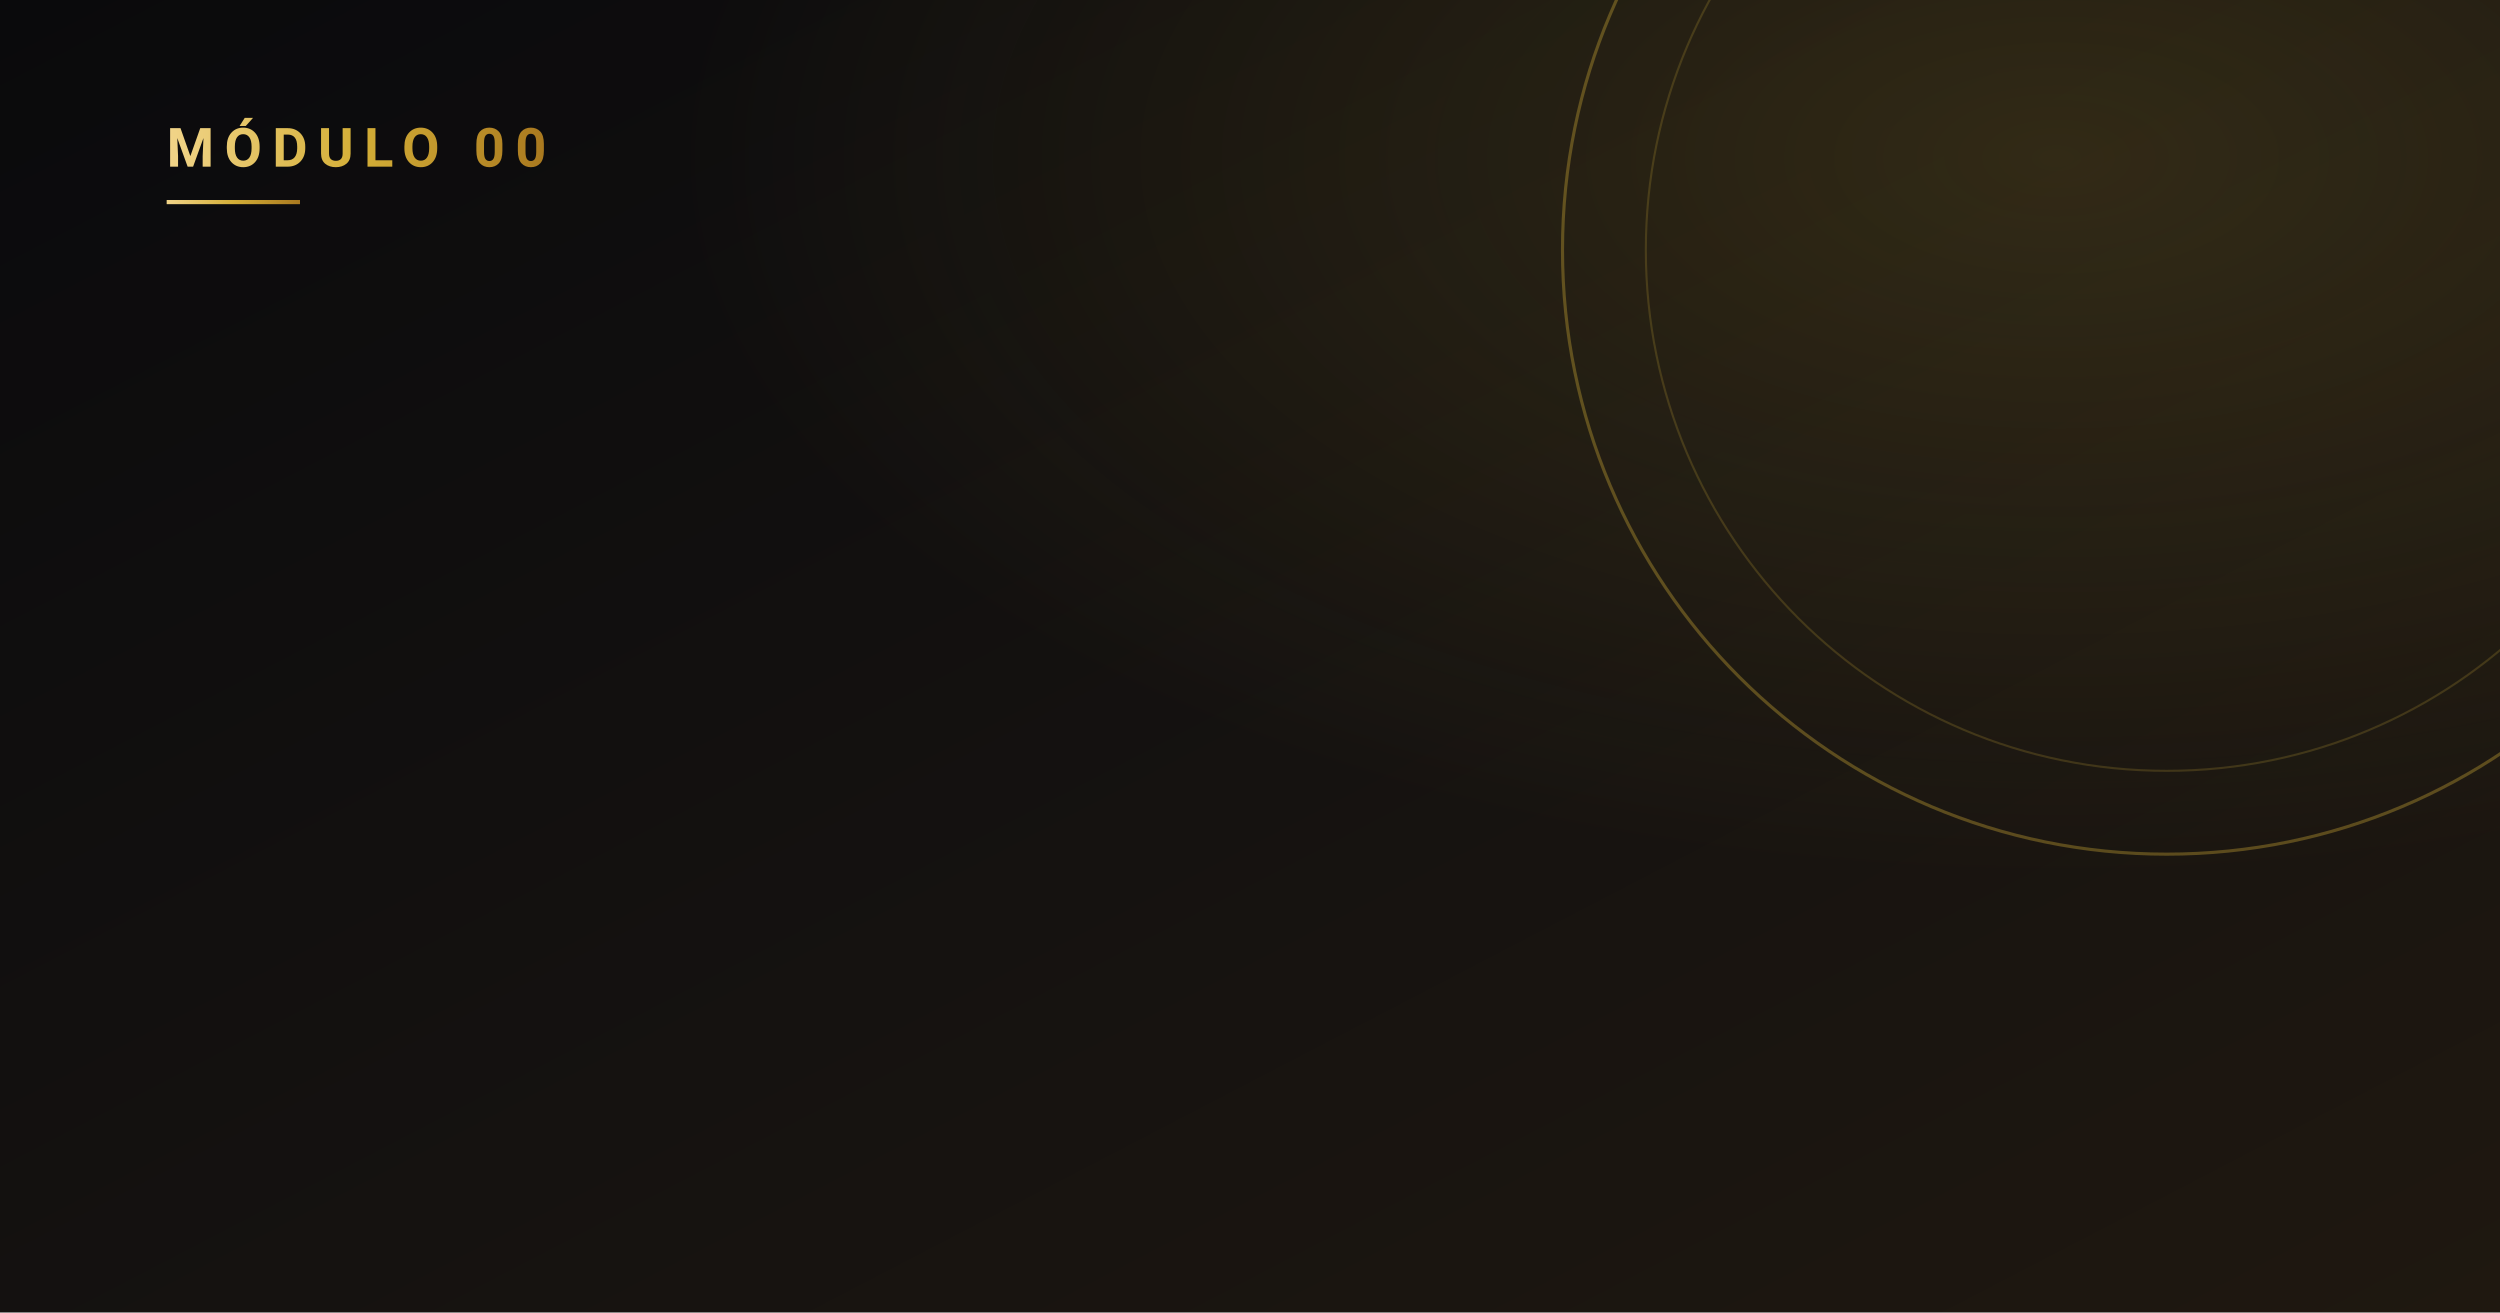
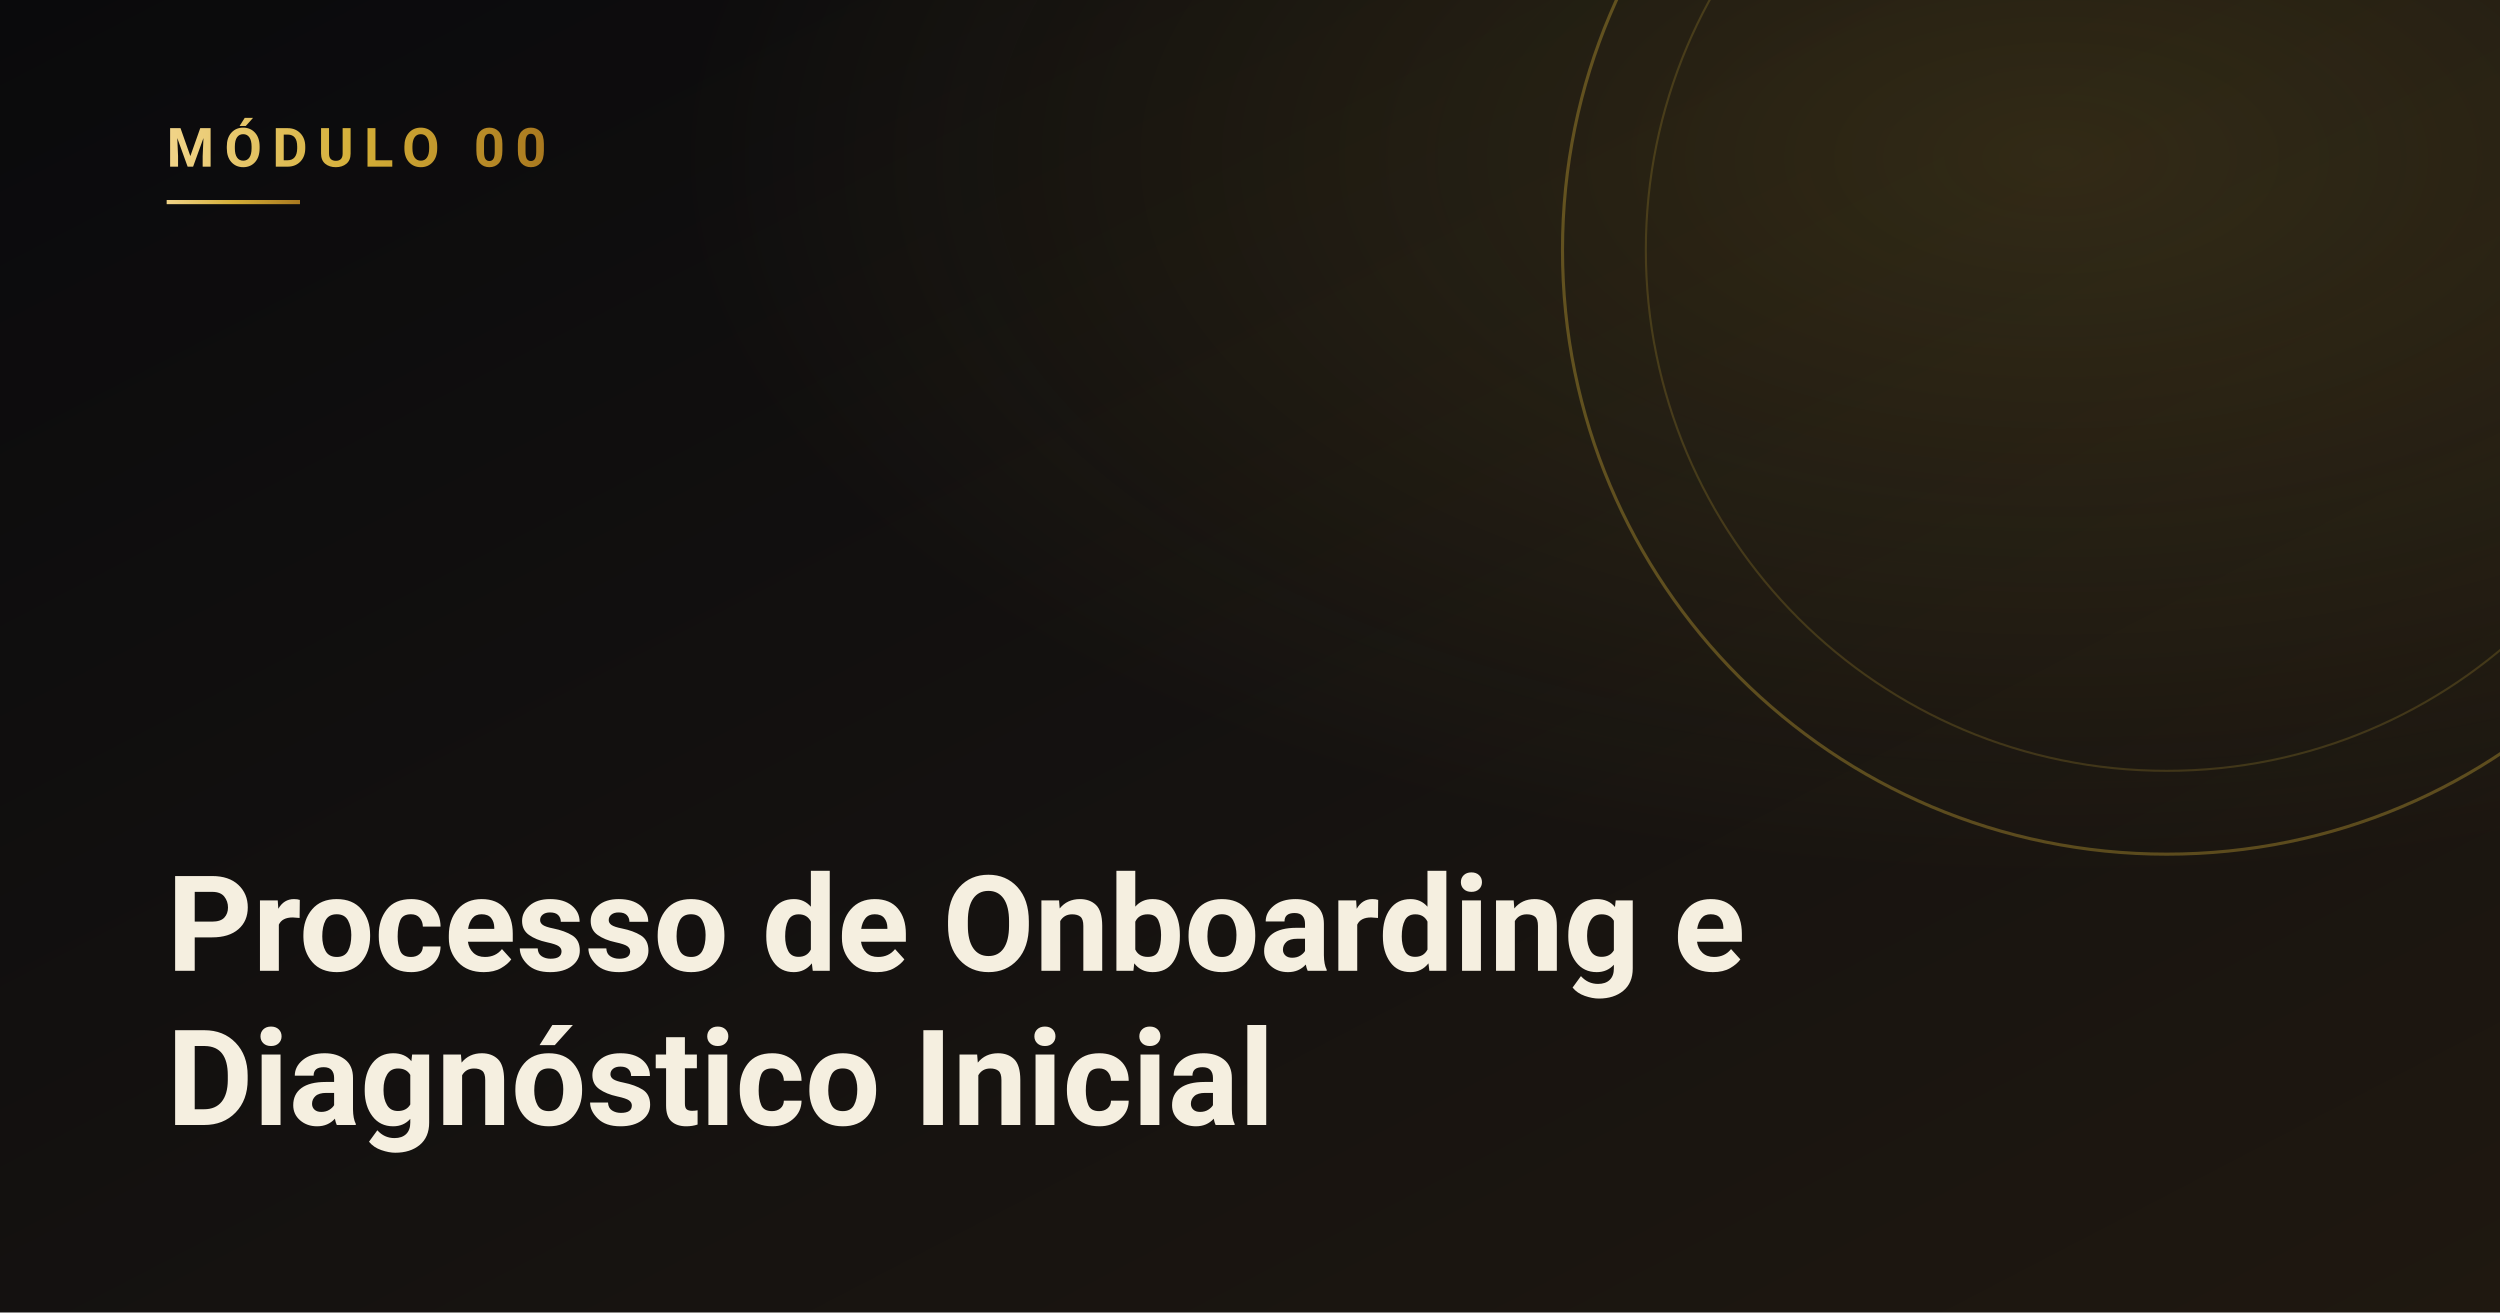
<svg xmlns="http://www.w3.org/2000/svg" width="1200" height="630" viewBox="0 0 1200 630">
  <defs>
    <linearGradient id="bg" x1="0" y1="0" x2="1" y2="1">
      <stop offset="0" stop-color="#0a0a0c" />
      <stop offset="0.55" stop-color="#151210" />
      <stop offset="1" stop-color="#1f1810" />
    </linearGradient>
    <linearGradient id="gold" x1="0" y1="0" x2="1" y2="0">
      <stop offset="0" stop-color="#f1d488" />
      <stop offset="0.5" stop-color="#d4af37" />
      <stop offset="1" stop-color="#a9791f" />
    </linearGradient>
    <radialGradient id="glow" cx="82%" cy="12%" r="55%">
      <stop offset="0" stop-color="#d4af37" stop-opacity="0.16" />
      <stop offset="1" stop-color="#d4af37" stop-opacity="0" />
    </radialGradient>
  </defs>
  <rect width="1200" height="630" fill="url(#bg)" />
  <rect width="1200" height="630" fill="url(#glow)" />
  <circle cx="1040" cy="120" r="290" fill="none" stroke="#d4af37" stroke-opacity="0.35" stroke-width="1.5" />
  <circle cx="1040" cy="120" r="250" fill="none" stroke="#d4af37" stroke-opacity="0.2" stroke-width="1" />
  <rect x="80" y="96" width="64" height="2" fill="url(#gold)" />
  <text x="80" y="80" font-family="system-ui, -apple-system, 'Segoe UI', Roboto, sans-serif" font-size="26" font-weight="600" letter-spacing="5" fill="url(#gold)">MÓDULO 00</text>
+   <text font-family="system-ui, -apple-system, 'Segoe UI', Roboto, sans-serif" font-size="64" font-weight="700" fill="#f5efe0" y="466">
+     <tspan x="80" dy="0">Processo de Onboarding e</tspan>
+     <tspan x="80" dy="74">Diagnóstico Inicial</tspan>
+   </text>
</svg>
